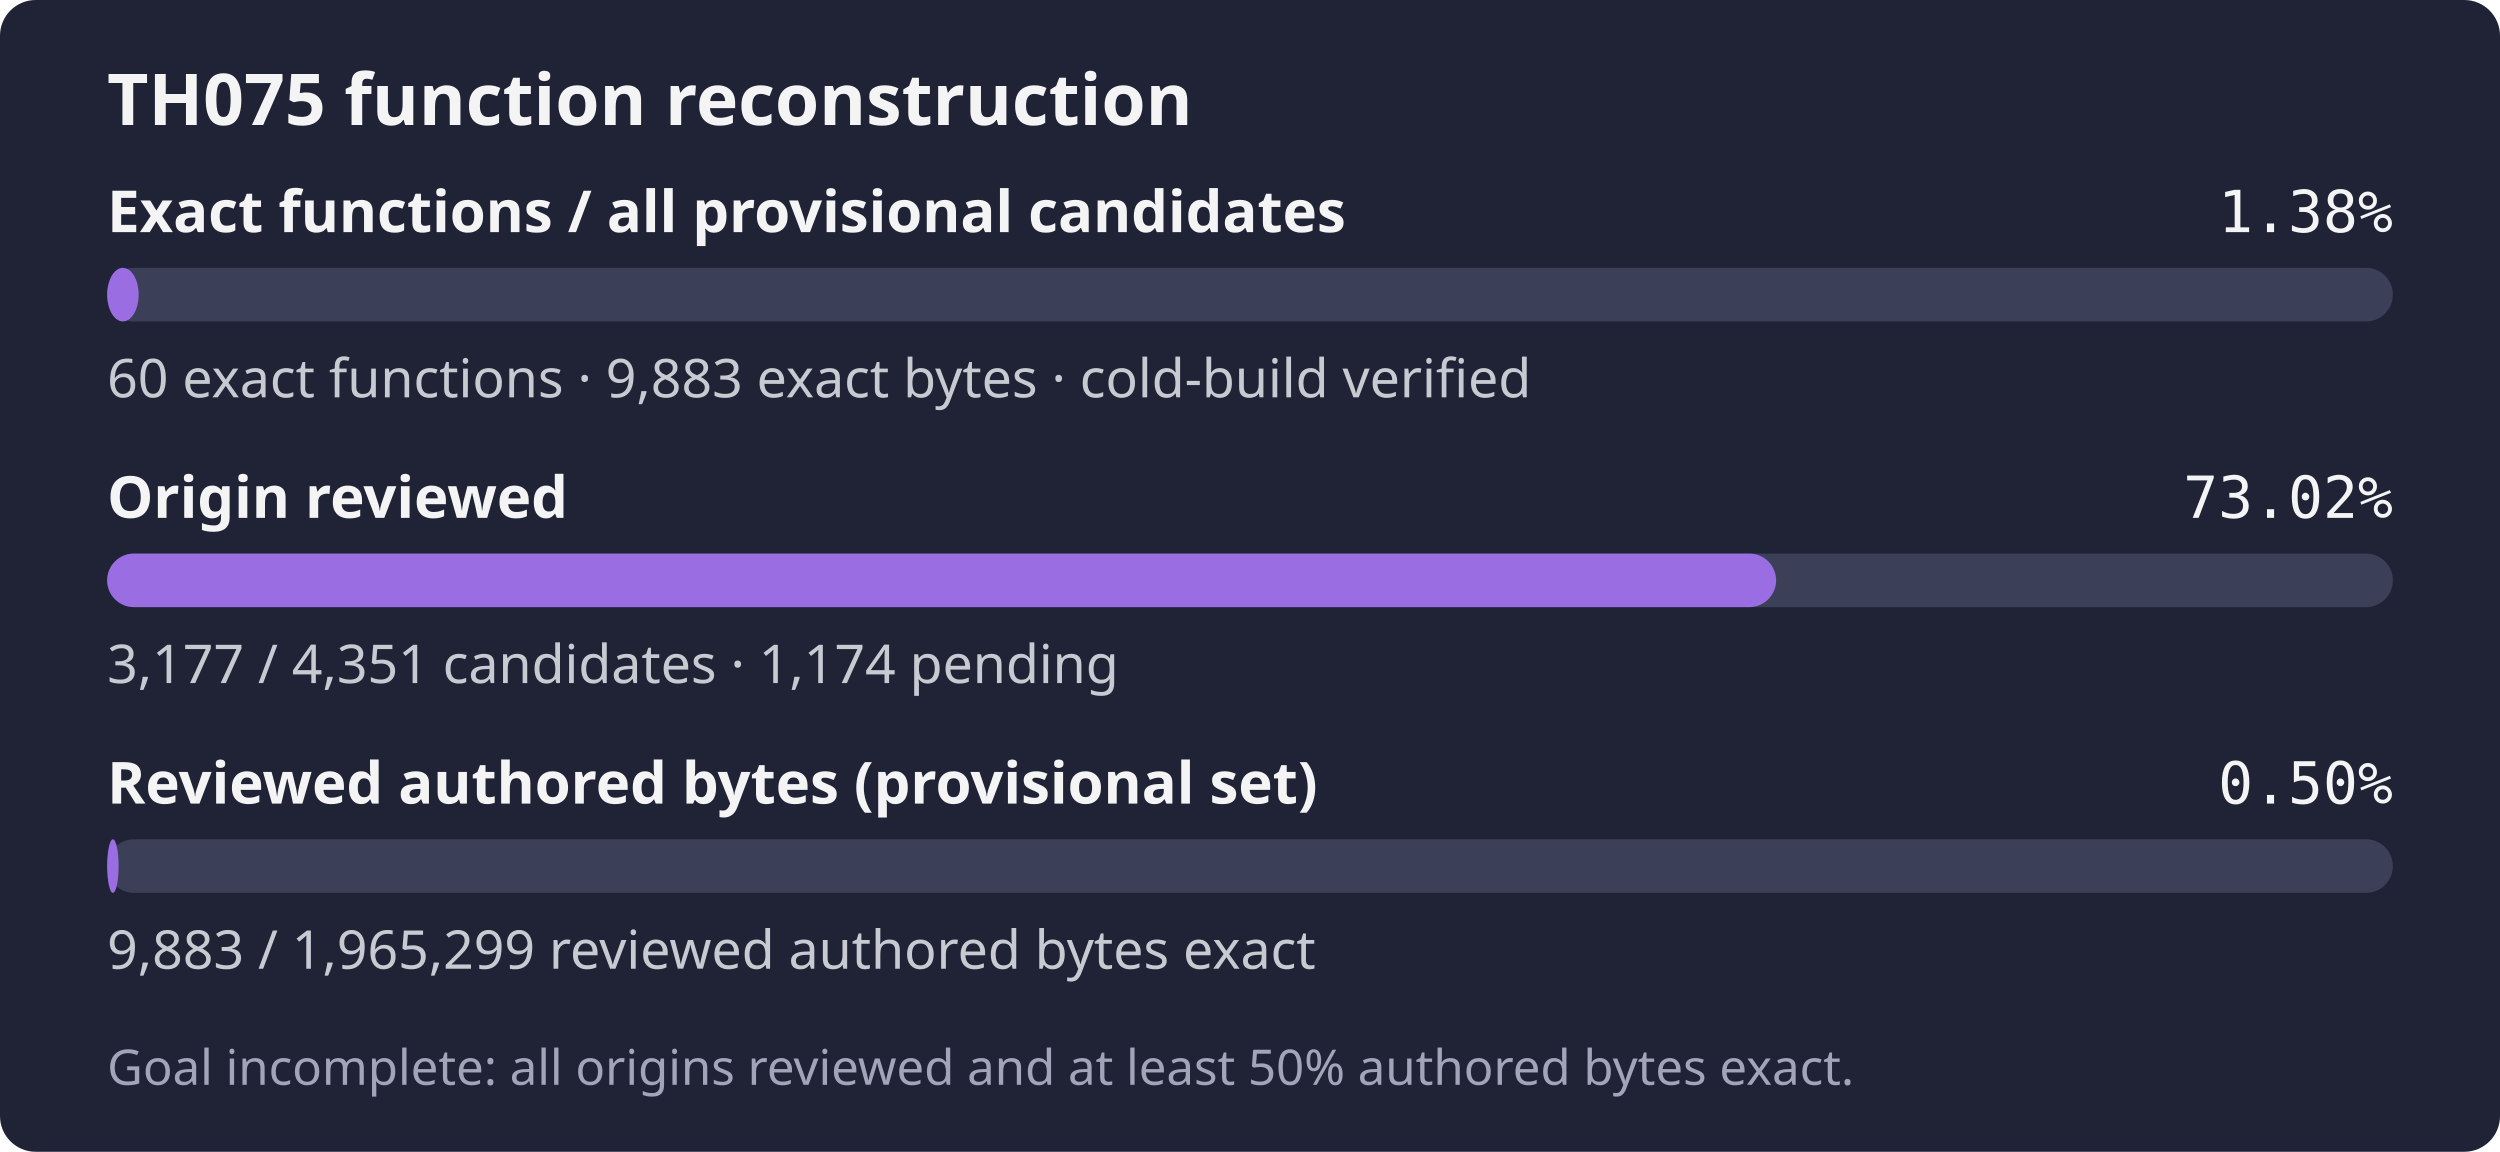
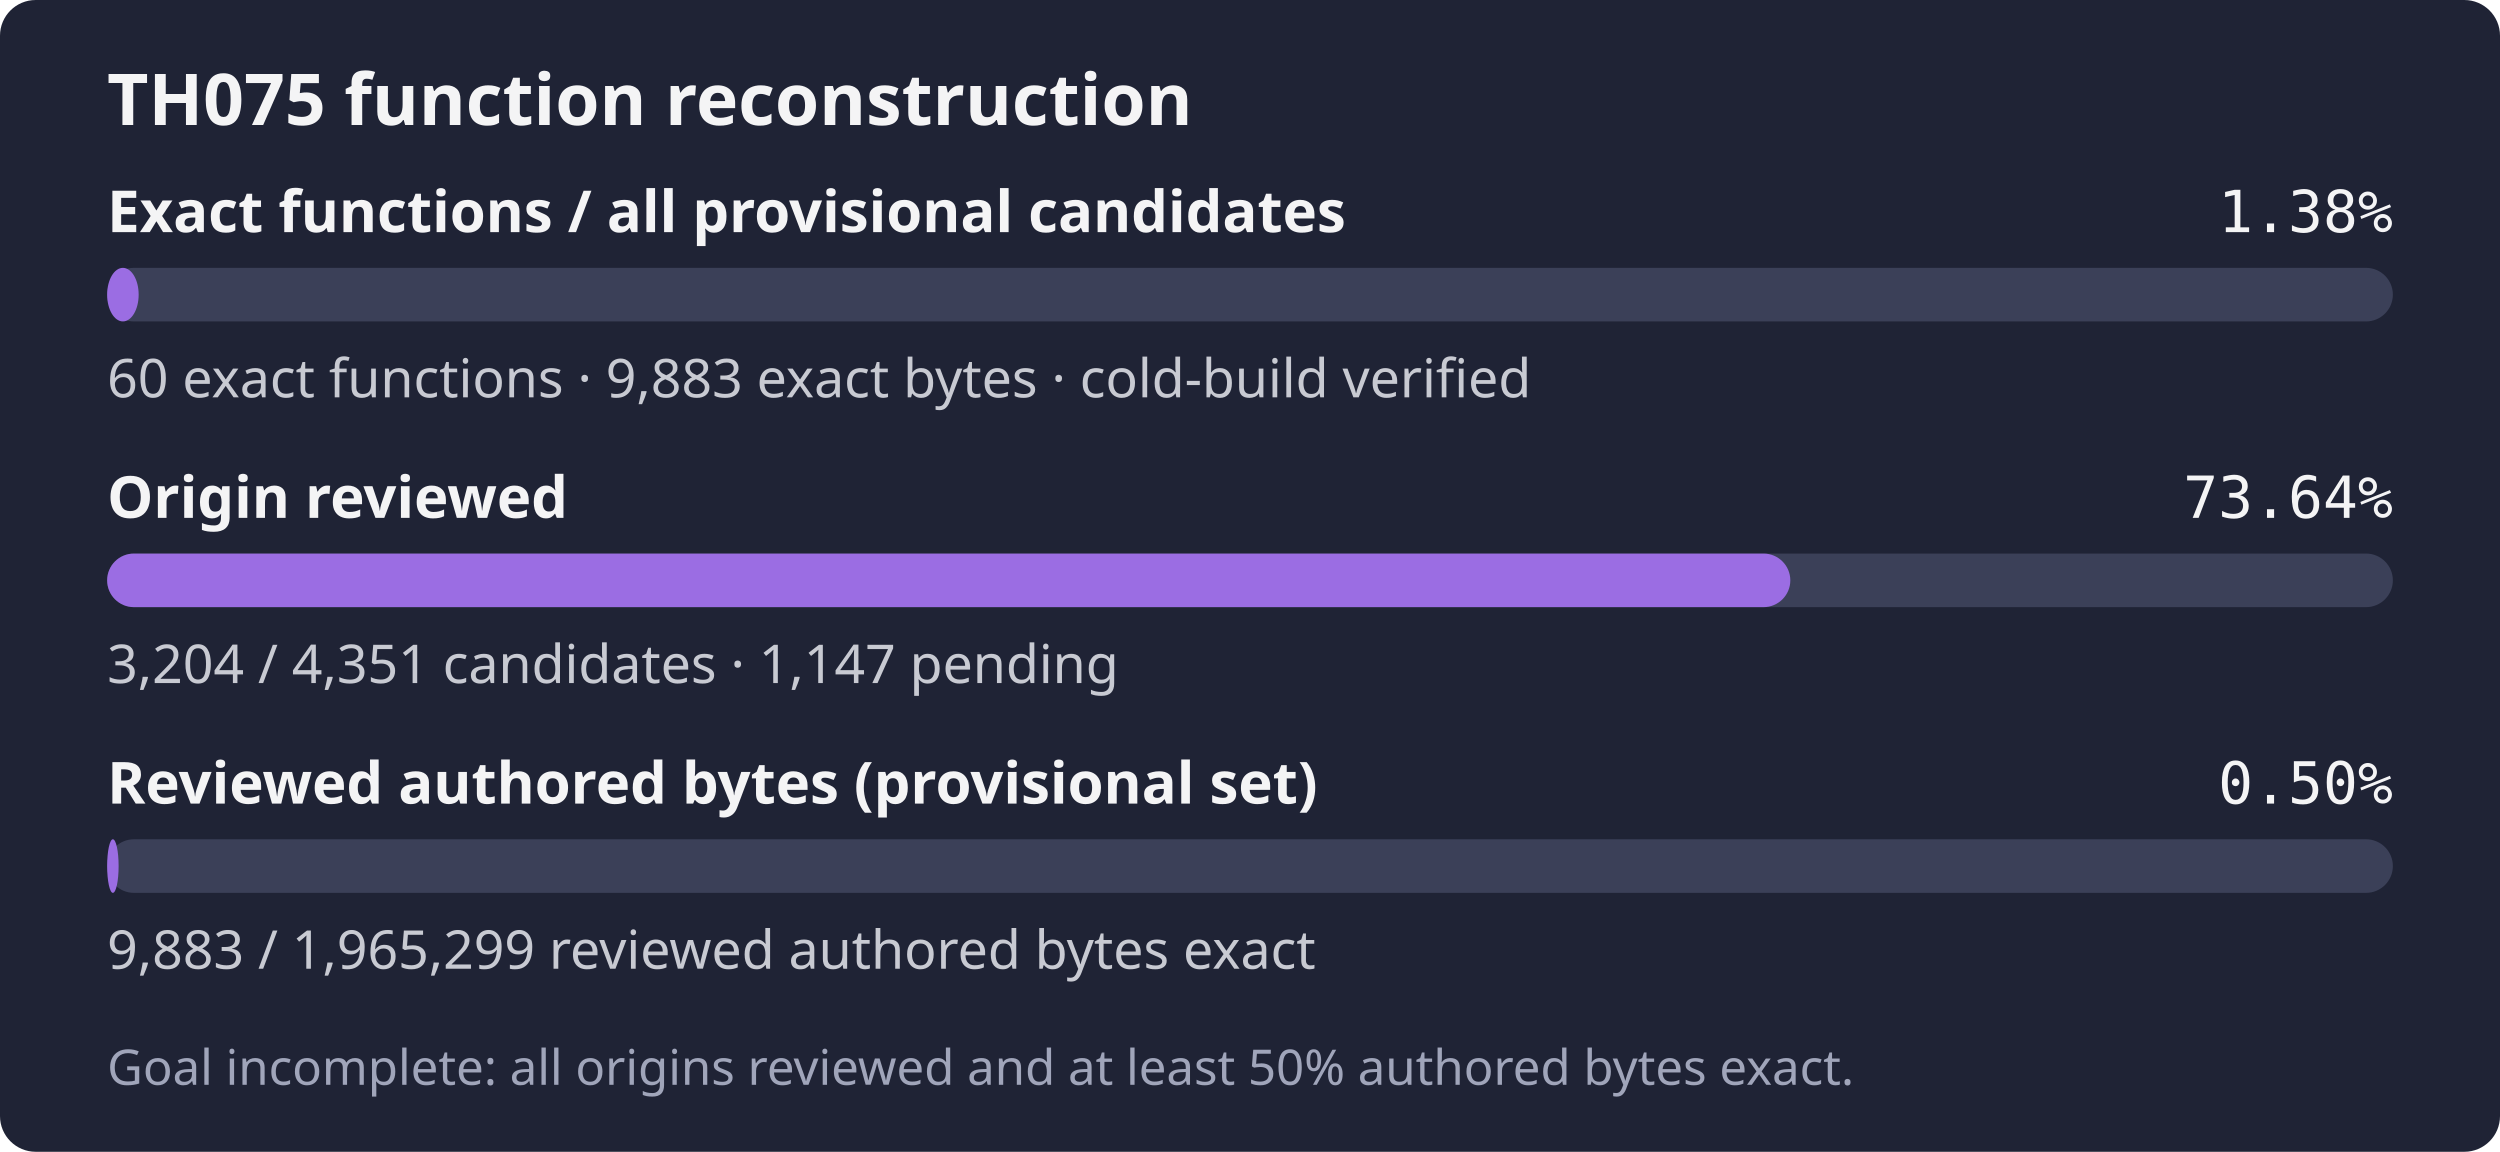
- <svg xmlns="http://www.w3.org/2000/svg" width="560" height="258" role="img" aria-label="TH075: 60 exact functions, 9,883 exact bytes; 3,177 of 4,351 candidates reviewed; Goal incomplete: all origins reviewed and at least 50% authored bytes exact.">
+ <svg xmlns="http://www.w3.org/2000/svg" width="560" height="258" role="img" aria-label="TH075: 60 exact functions, 9,883 exact bytes; 3,204 of 4,351 candidates reviewed; Goal incomplete: all origins reviewed and at least 50% authored bytes exact.">
  <rect width="560" height="258" rx="8" fill="#1f2335" />
  <text x="24" y="28" fill="#f4f4f5" font-family="sans-serif" font-size="16" font-weight="600">TH075 function reconstruction</text>
  <text x="24" y="52" fill="#f4f4f5" font-family="sans-serif" font-size="13" font-weight="600">Exact functions / all provisional candidates</text>
  <text x="536" y="52" fill="#f4f4f5" text-anchor="end" font-family="monospace" font-size="13">1.38%</text>
  <rect x="24" y="60" width="512" height="12" rx="6" fill="#3b4058" />
  <rect x="24" y="60" width="7.06" height="12" rx="6" fill="#9b6de3" />
  <text x="24" y="89" fill="#c8cad2" font-family="sans-serif" font-size="12">60 exact functions · 9,883 exact bytes · cold-build verified</text>
  <text x="24" y="116" fill="#f4f4f5" font-family="sans-serif" font-size="13" font-weight="600">Origin reviewed</text>
-   <text x="536" y="116" fill="#f4f4f5" text-anchor="end" font-family="monospace" font-size="13">73.02%</text>
+   <text x="536" y="116" fill="#f4f4f5" text-anchor="end" font-family="monospace" font-size="13">73.64%</text>
  <rect x="24" y="124" width="512" height="12" rx="6" fill="#3b4058" />
-   <rect x="24" y="124" width="373.85" height="12" rx="6" fill="#9b6de3" />
-   <text x="24" y="153" fill="#c8cad2" font-family="sans-serif" font-size="12">3,177 / 4,351 candidates · 1,174 pending</text>
+   <rect x="24" y="124" width="377.03" height="12" rx="6" fill="#9b6de3" />
+   <text x="24" y="153" fill="#c8cad2" font-family="sans-serif" font-size="12">3,204 / 4,351 candidates · 1,147 pending</text>
  <text x="24" y="180" fill="#f4f4f5" font-family="sans-serif" font-size="13" font-weight="600">Reviewed authored bytes (provisional set)</text>
  <text x="536" y="180" fill="#f4f4f5" text-anchor="end" font-family="monospace" font-size="13">0.50%</text>
  <rect x="24" y="188" width="512" height="12" rx="6" fill="#3b4058" />
  <rect x="24" y="188" width="2.57" height="12" rx="6" fill="#9b6de3" />
  <text x="24" y="217" fill="#c8cad2" font-family="sans-serif" font-size="12">9,883 / 1,965,299 reviewed authored bytes exact</text>
  <text x="24" y="243" fill="#a0a5ba" font-family="sans-serif" font-size="11">Goal incomplete: all origins reviewed and at least 50% authored bytes exact.</text>
</svg>
